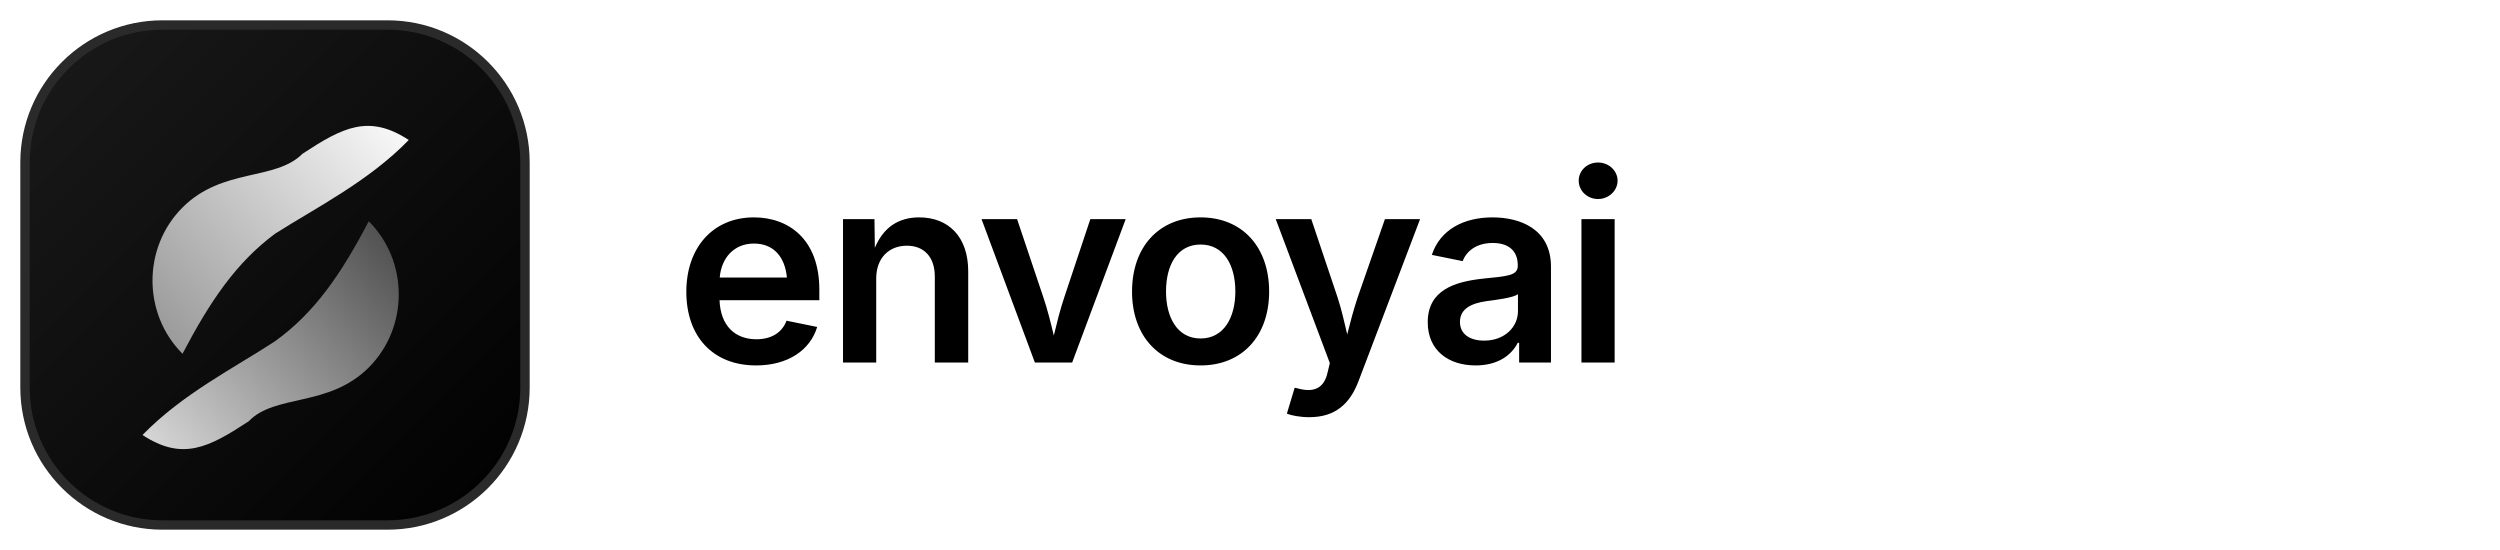
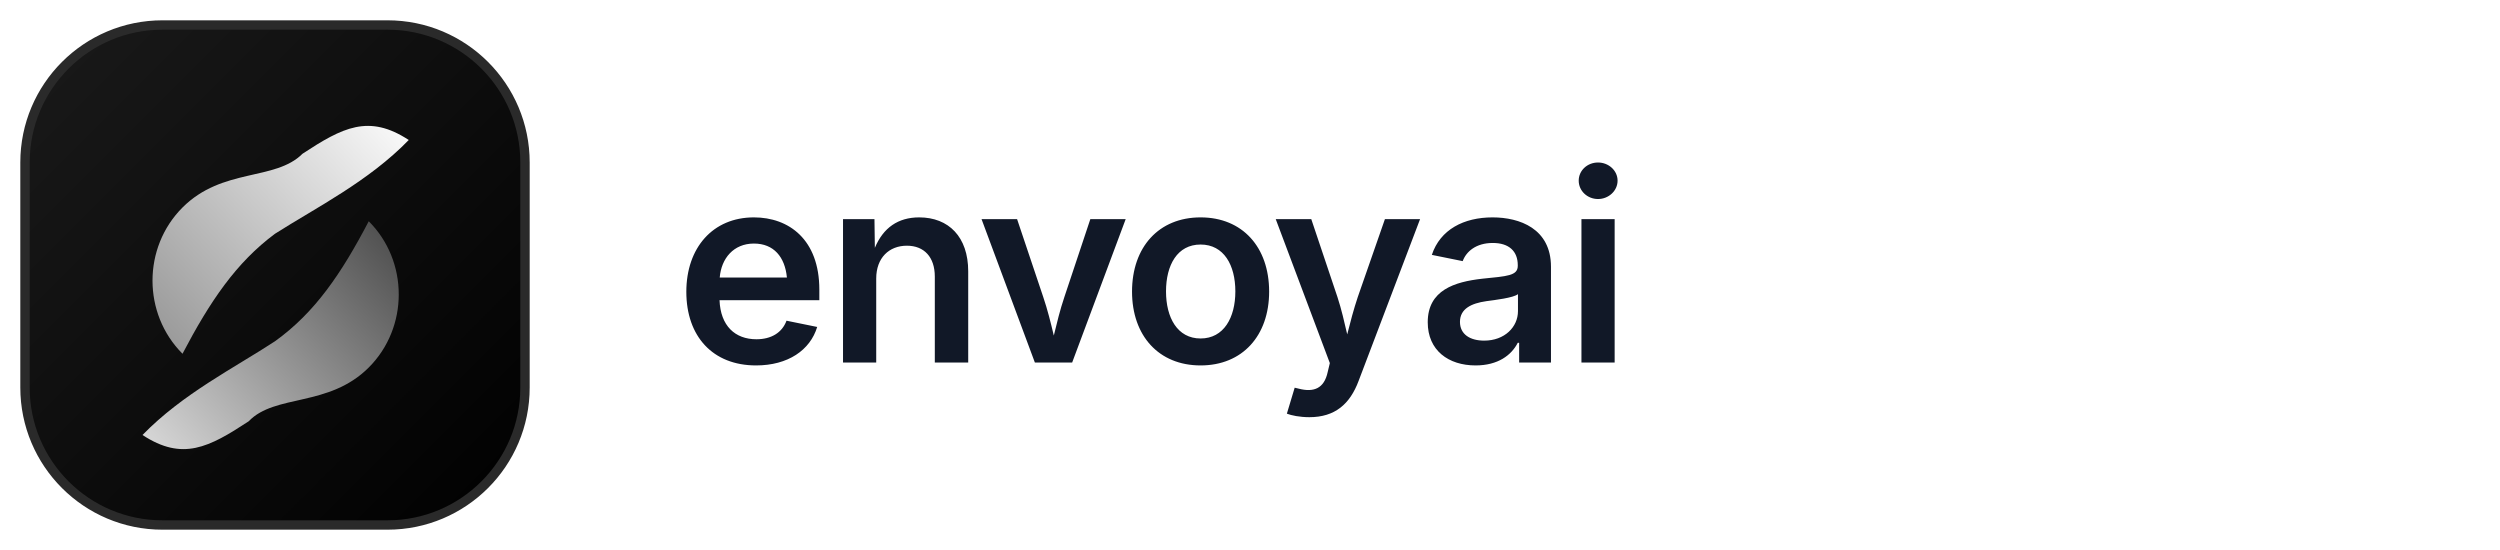
- <svg xmlns="http://www.w3.org/2000/svg" viewBox="0 0 200 44" width="200" height="44" role="img" aria-label="envoyai">
+ <svg xmlns="http://www.w3.org/2000/svg" viewBox="0 0 200 44" width="200" height="44" role="img" aria-label="envoyai" color="#111827">
  <defs>
    <linearGradient id="wm-bg" x1="2" y1="2" x2="42" y2="42" gradientUnits="userSpaceOnUse">
      <stop offset="0%" stop-color="#1a1a1a" />
      <stop offset="100%" stop-color="#000000" />
    </linearGradient>
    <linearGradient id="wm-leaf-top" x1="14" y1="28" x2="34" y2="10" gradientUnits="userSpaceOnUse">
      <stop offset="0%" stop-color="#9a9a9a" />
      <stop offset="100%" stop-color="#ffffff" />
    </linearGradient>
    <linearGradient id="wm-leaf-bottom" x1="31" y1="17" x2="11" y2="35" gradientUnits="userSpaceOnUse">
      <stop offset="0%" stop-color="#4a4a4a" />
      <stop offset="100%" stop-color="#d8d8d8" />
    </linearGradient>
    <clipPath id="wm-clip">
      <rect x="2" y="2" width="40" height="40" rx="11" />
    </clipPath>
  </defs>
  <rect x="2" y="2" width="40" height="40" rx="11" fill="url(#wm-bg)" stroke="#2a2a2a" stroke-width="0.75" />
  <g clip-path="url(#wm-clip)">
    <path d="M14.6 28.3C11.4 25.1 11.4 19.8 14.6 16.6C17.8 13.4 22 14.5 24.2 12.3C27.4 10.2 29.5 9.1 32.7 11.2C29.5 14.5 25.3 16.6 22 18.7C18.9 21 16.8 24.1 14.6 28.3Z" fill="url(#wm-leaf-top)" />
    <path d="M29.5 17.7C32.7 20.9 32.7 26.2 29.5 29.4C26.3 32.6 22 31.5 19.9 33.7C16.7 35.8 14.6 36.9 11.4 34.8C14.6 31.5 18.8 29.4 22 27.3C25.2 25 27.3 21.9 29.5 17.7Z" fill="url(#wm-leaf-bottom)" />
  </g>
  <text x="54" y="29" font-family="Inter, system-ui, -apple-system, sans-serif" font-size="21" font-weight="600" letter-spacing="-0.4" fill="currentColor">envoyai</text>
</svg>
